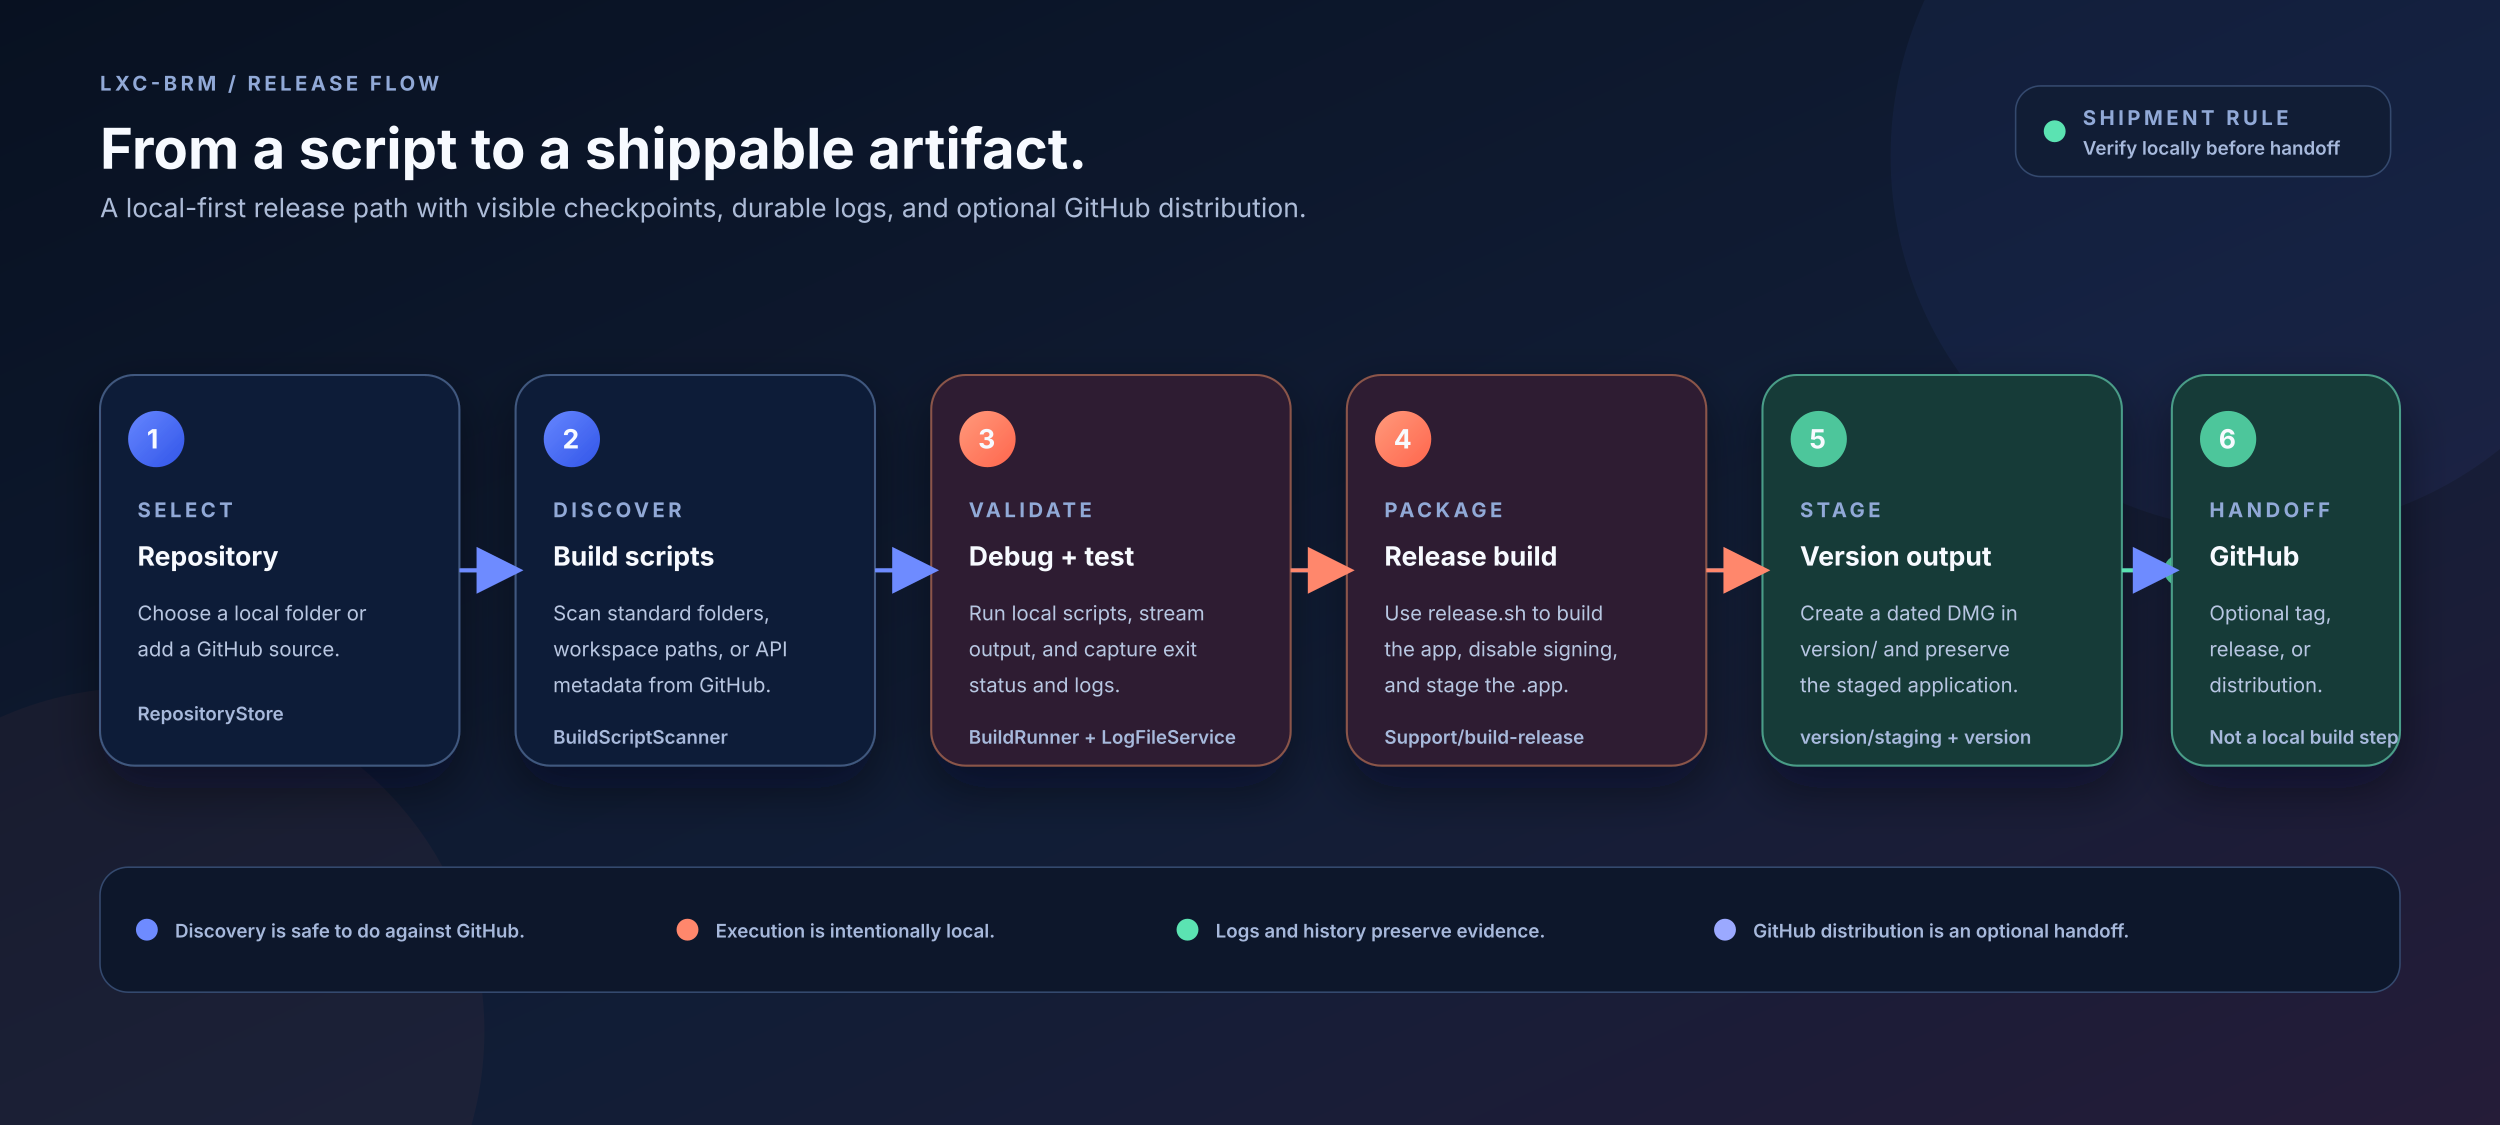
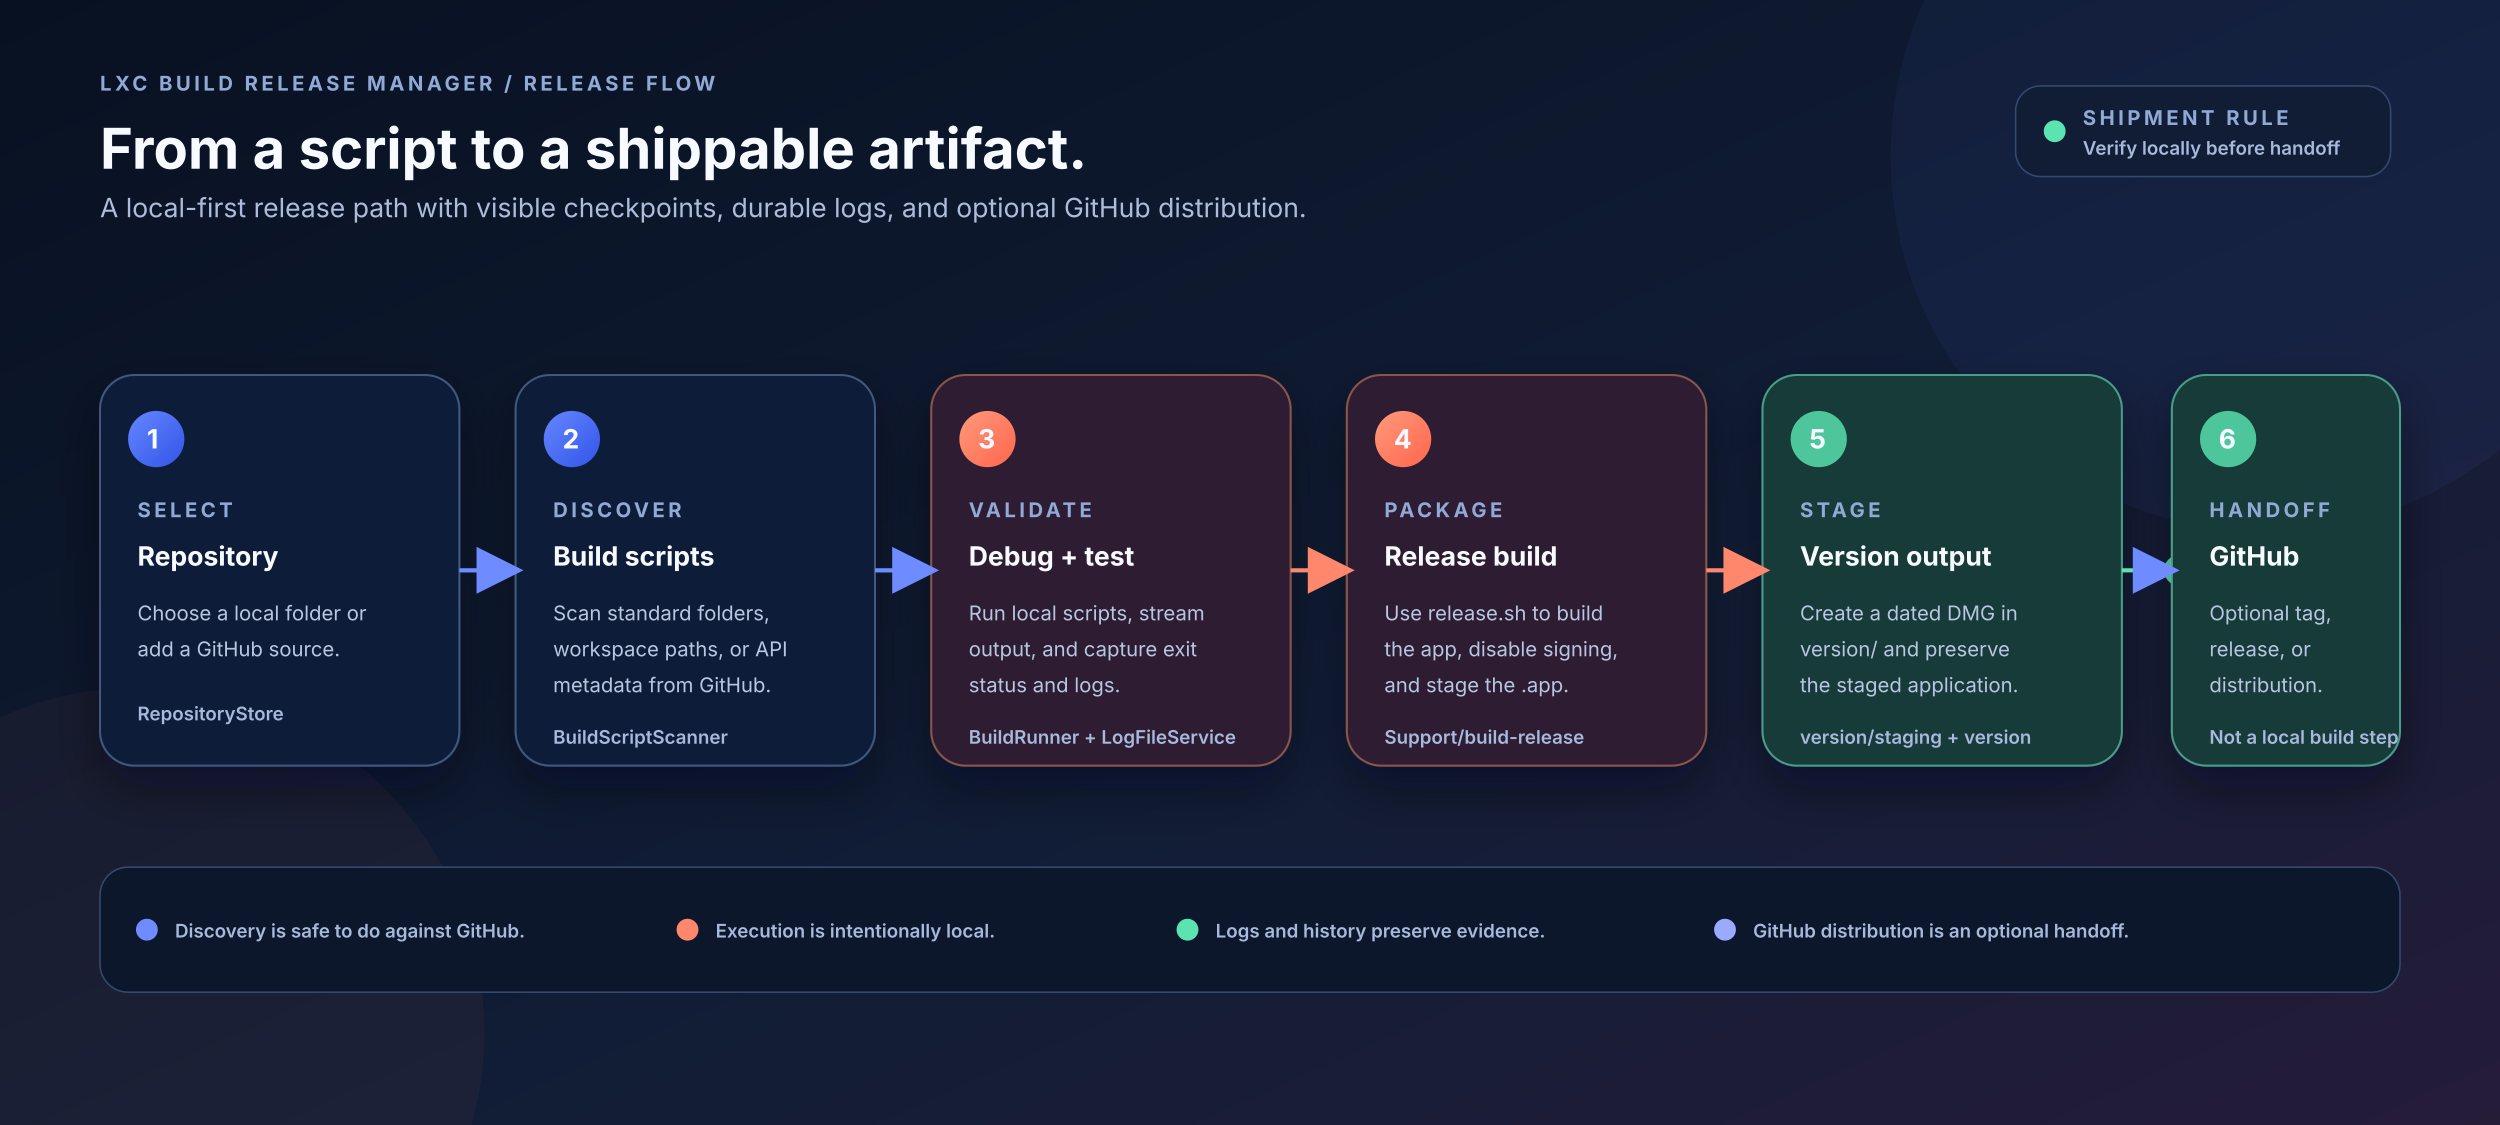
<svg xmlns="http://www.w3.org/2000/svg" viewBox="0 0 1600 720" role="img" aria-labelledby="title desc">
  <defs>
    <linearGradient id="bg" x1="0" y1="0" x2="1" y2="1">
      <stop offset="0" stop-color="#081121" />
      <stop offset="0.58" stop-color="#111D36" />
      <stop offset="1" stop-color="#251C38" />
    </linearGradient>
    <linearGradient id="blue" x1="0" y1="0" x2="1" y2="1">
      <stop offset="0" stop-color="#6686FF" />
      <stop offset="1" stop-color="#3155E8" />
    </linearGradient>
    <linearGradient id="coral" x1="0" y1="0" x2="1" y2="1">
      <stop offset="0" stop-color="#FF9A7B" />
      <stop offset="1" stop-color="#FF654D" />
    </linearGradient>
    <filter id="shadow" x="-20%" y="-30%" width="140%" height="160%">
      <feDropShadow dx="0" dy="14" stdDeviation="16" flood-color="#020817" flood-opacity="0.44" />
    </filter>
    <marker id="arrow" markerWidth="12" markerHeight="12" refX="10" refY="6" orient="auto">
      <path d="M0,0 L12,6 L0,12 Z" fill="#6E8BFF" />
    </marker>
    <marker id="arrow-coral" markerWidth="12" markerHeight="12" refX="10" refY="6" orient="auto">
      <path d="M0,0 L12,6 L0,12 Z" fill="#FF876C" />
    </marker>
    <style>
      .eyebrow { font: 700 13px -apple-system, BlinkMacSystemFont, "Segoe UI", sans-serif; letter-spacing: 2.2px; text-transform: uppercase; fill: #91A9D7; }
      .title { font: 700 36px -apple-system, BlinkMacSystemFont, "Segoe UI", sans-serif; fill: #F7FAFF; }
      .subtitle { font: 400 17px -apple-system, BlinkMacSystemFont, "Segoe UI", sans-serif; fill: #ADBCD8; }
      .step-title { font: 700 17px -apple-system, BlinkMacSystemFont, "Segoe UI", sans-serif; fill: #F7FAFF; }
      .copy { font: 400 13px -apple-system, BlinkMacSystemFont, "Segoe UI", sans-serif; fill: #B7C6E2; }
      .tiny { font: 600 12px -apple-system, BlinkMacSystemFont, "Segoe UI", sans-serif; fill: #A7B9DC; }
      .step { fill: #111E37; stroke: #40587F; stroke-width: 1.3; }
      .release { fill: #2D1D30; stroke: #8B554A; stroke-width: 1.3; }
      .output { fill: #173A38; stroke: #4A9D88; stroke-width: 1.3; }
    </style>
  </defs>
  <rect width="1600" height="720" fill="url(#bg)" />
  <circle cx="1450" cy="100" r="240" fill="#5B7CFF" opacity="0.06" />
  <circle cx="90" cy="660" r="220" fill="#FF7357" opacity="0.05" />
-   <text x="64" y="58" class="eyebrow">LXC-BRM / RELEASE FLOW</text>
+   <text x="64" y="58" class="eyebrow">LXC BUILD RELEASE MANAGER / RELEASE FLOW</text>
  <text x="64" y="108" class="title">From a script to a shippable artifact.</text>
  <text x="64" y="139" class="subtitle">A local-first release path with visible checkpoints, durable logs, and optional GitHub distribution.</text>
  <g transform="translate(1290 55)">
    <rect width="240" height="58" rx="16" fill="#111D35" stroke="#34496E" />
    <circle cx="25" cy="29" r="7" fill="#5BE3B2" />
    <text x="43" y="25" class="eyebrow">SHIPMENT RULE</text>
    <text x="43" y="44" class="tiny">Verify locally before handoff</text>
  </g>
  <path d="M205 365 H1395" fill="none" stroke="#3C5687" stroke-width="3" />
  <circle cx="205" cy="365" r="10" fill="#6E8BFF" />
  <circle cx="1395" cy="365" r="10" fill="#5BE3B2" />
  <g filter="url(#shadow)">
    <rect x="64" y="240" width="230" height="250" rx="22" class="step" />
    <circle cx="100" cy="281" r="18" fill="url(#blue)" />
    <text x="94" y="287" class="step-title">1</text>
    <text x="88" y="331" class="eyebrow">SELECT</text>
    <text x="88" y="362" class="step-title">Repository</text>
    <text x="88" y="397" class="copy">Choose a local folder or</text>
    <text x="88" y="420" class="copy">add a GitHub source.</text>
    <text x="88" y="461" class="tiny">RepositoryStore</text>
  </g>
  <g filter="url(#shadow)">
    <rect x="330" y="240" width="230" height="250" rx="22" class="step" />
    <circle cx="366" cy="281" r="18" fill="url(#blue)" />
    <text x="360" y="287" class="step-title">2</text>
    <text x="354" y="331" class="eyebrow">DISCOVER</text>
    <text x="354" y="362" class="step-title">Build scripts</text>
    <text x="354" y="397" class="copy">Scan standard folders,</text>
    <text x="354" y="420" class="copy">workspace paths, or API</text>
    <text x="354" y="443" class="copy">metadata from GitHub.</text>
    <text x="354" y="476" class="tiny">BuildScriptScanner</text>
  </g>
  <g filter="url(#shadow)">
    <rect x="596" y="240" width="230" height="250" rx="22" class="release" />
    <circle cx="632" cy="281" r="18" fill="url(#coral)" />
    <text x="626" y="287" class="step-title">3</text>
    <text x="620" y="331" class="eyebrow">VALIDATE</text>
    <text x="620" y="362" class="step-title">Debug + test</text>
    <text x="620" y="397" class="copy">Run local scripts, stream</text>
    <text x="620" y="420" class="copy">output, and capture exit</text>
    <text x="620" y="443" class="copy">status and logs.</text>
    <text x="620" y="476" class="tiny">BuildRunner + LogFileService</text>
  </g>
  <g filter="url(#shadow)">
    <rect x="862" y="240" width="230" height="250" rx="22" class="release" />
    <circle cx="898" cy="281" r="18" fill="url(#coral)" />
    <text x="892" y="287" class="step-title">4</text>
    <text x="886" y="331" class="eyebrow">PACKAGE</text>
    <text x="886" y="362" class="step-title">Release build</text>
    <text x="886" y="397" class="copy">Use release.sh to build</text>
    <text x="886" y="420" class="copy">the app, disable signing,</text>
    <text x="886" y="443" class="copy">and stage the .app.</text>
    <text x="886" y="476" class="tiny">Support/build-release</text>
  </g>
  <g filter="url(#shadow)">
    <rect x="1128" y="240" width="230" height="250" rx="22" class="output" />
    <circle cx="1164" cy="281" r="18" fill="#4EC69B" />
    <text x="1158" y="287" class="step-title">5</text>
    <text x="1152" y="331" class="eyebrow">STAGE</text>
    <text x="1152" y="362" class="step-title">Version output</text>
    <text x="1152" y="397" class="copy">Create a dated DMG in</text>
    <text x="1152" y="420" class="copy">version/ and preserve</text>
    <text x="1152" y="443" class="copy">the staged application.</text>
    <text x="1152" y="476" class="tiny">version/staging + version</text>
  </g>
  <g filter="url(#shadow)">
    <rect x="1390" y="240" width="146" height="250" rx="22" class="output" />
    <circle cx="1426" cy="281" r="18" fill="#4EC69B" />
    <text x="1420" y="287" class="step-title">6</text>
    <text x="1414" y="331" class="eyebrow">HANDOFF</text>
    <text x="1414" y="362" class="step-title">GitHub</text>
    <text x="1414" y="397" class="copy">Optional tag,</text>
    <text x="1414" y="420" class="copy">release, or</text>
    <text x="1414" y="443" class="copy">distribution.</text>
    <text x="1414" y="476" class="tiny">Not a local build step</text>
  </g>
  <path d="M294 365 H330" fill="none" stroke="#6E8BFF" stroke-width="2.5" marker-end="url(#arrow)" />
  <path d="M560 365 H596" fill="none" stroke="#6E8BFF" stroke-width="2.5" marker-end="url(#arrow)" />
  <path d="M826 365 H862" fill="none" stroke="#FF876C" stroke-width="2.5" marker-end="url(#arrow-coral)" />
  <path d="M1092 365 H1128" fill="none" stroke="#FF876C" stroke-width="2.5" marker-end="url(#arrow-coral)" />
  <path d="M1358 365 H1390" fill="none" stroke="#5BE3B2" stroke-width="2.5" marker-end="url(#arrow)" />
  <rect x="64" y="555" width="1472" height="80" rx="18" fill="#0D172B" stroke="#34496E" />
  <circle cx="94" cy="595" r="7" fill="#6E8BFF" />
  <text x="112" y="600" class="tiny">Discovery is safe to do against GitHub.</text>
  <circle cx="440" cy="595" r="7" fill="#FF876C" />
  <text x="458" y="600" class="tiny">Execution is intentionally local.</text>
  <circle cx="760" cy="595" r="7" fill="#5BE3B2" />
  <text x="778" y="600" class="tiny">Logs and history preserve evidence.</text>
  <circle cx="1104" cy="595" r="7" fill="#9BA9FF" />
  <text x="1122" y="600" class="tiny">GitHub distribution is an optional handoff.</text>
</svg>
